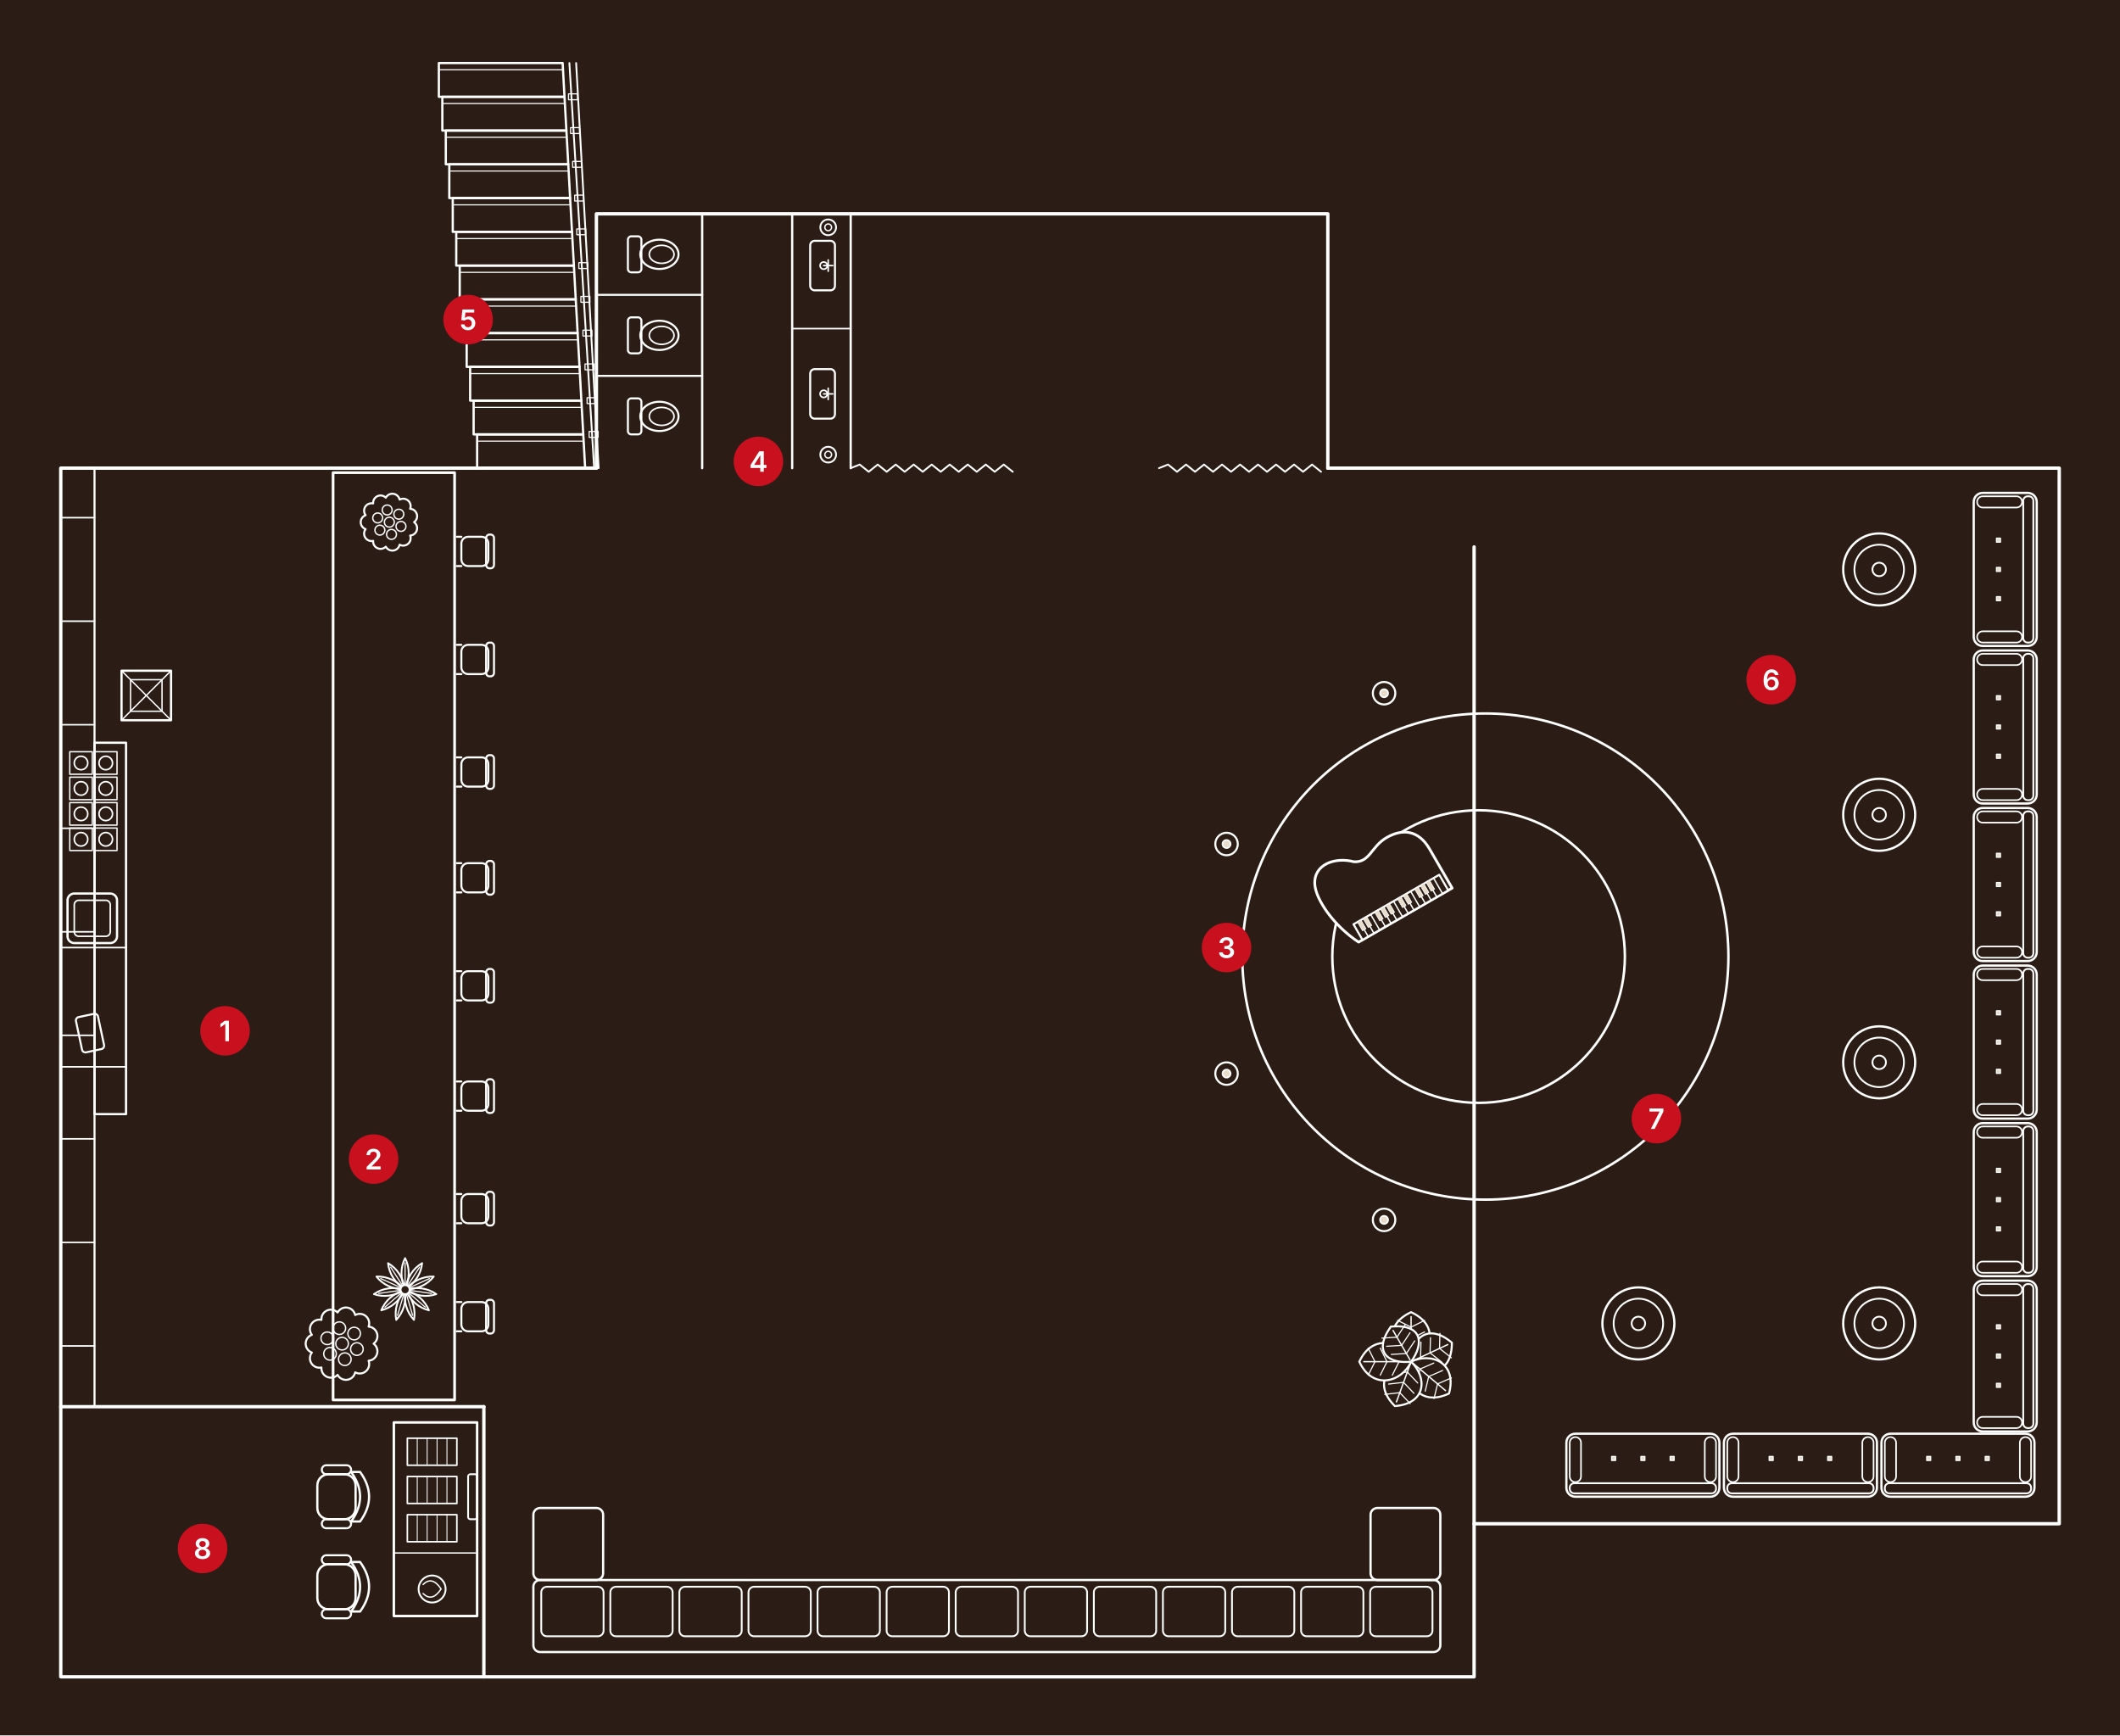
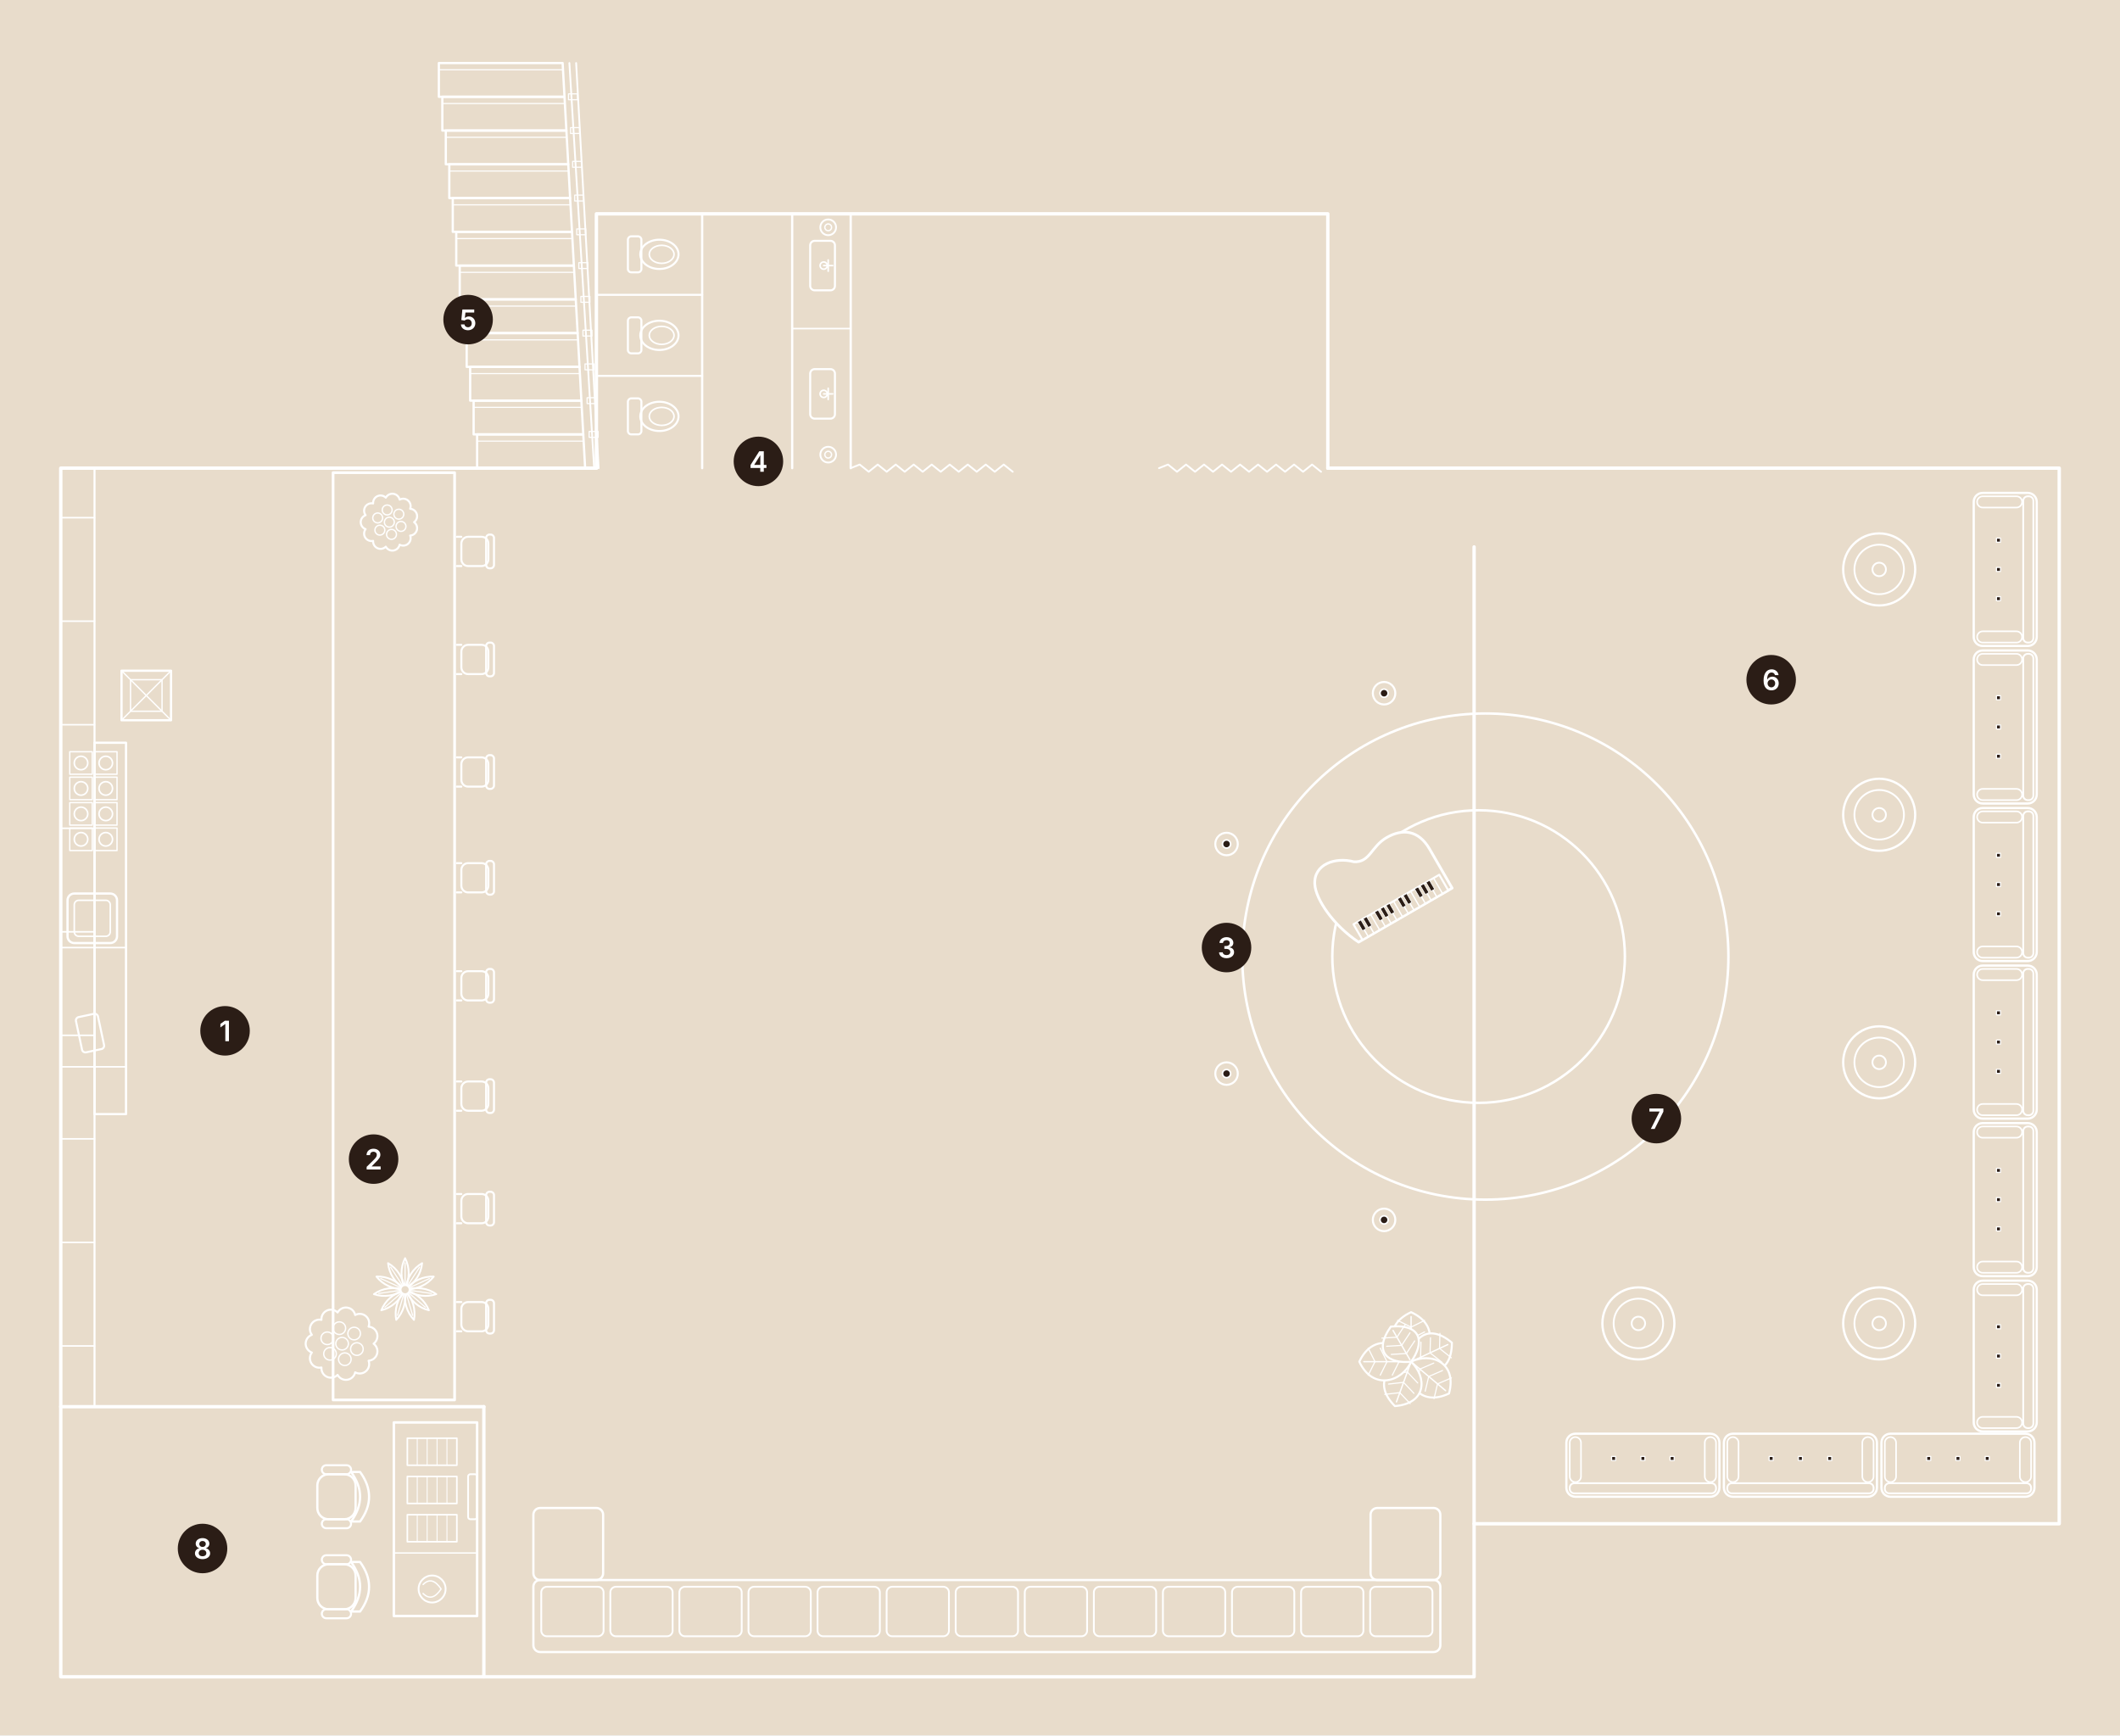
<svg xmlns="http://www.w3.org/2000/svg" viewBox="0 0 942 771" width="942" height="771">
  <style>
  .p { stroke: #ffffff; fill: none; stroke-linecap: round; stroke-linejoin: round; }
  .p text { stroke: none; }
  .mk { fill: #fff; font-family: Inter, "Helvetica Neue", Arial, sans-serif; font-size: 12.5px; font-weight: 600; text-anchor: middle; }
  .tl { fill: #fff; font-family: "Helvetica Neue", Arial, "DejaVu Sans", sans-serif; font-size: 9.5px; text-anchor: middle; }
</style>
-   <rect width="942" height="771" fill="#2b1d16" />
+   <rect width="942" height="771" fill="#e8dccb" />
  <g class="p">
    <path d="M27 208 L265 208 M590 208 L915 208 L915 677 L655 677 L655 745 L27 745 L27 208" stroke-width="1.5" fill="none" />
    <line x1="42" y1="208" x2="42" y2="625" stroke-width="0.9" />
    <line x1="27" y1="230" x2="42" y2="230" stroke-width="0.7" />
    <line x1="27" y1="276" x2="42" y2="276" stroke-width="0.7" />
    <line x1="27" y1="322" x2="42" y2="322" stroke-width="0.7" />
    <line x1="27" y1="368" x2="42" y2="368" stroke-width="0.7" />
    <line x1="27" y1="414" x2="42" y2="414" stroke-width="0.7" />
    <line x1="27" y1="460" x2="42" y2="460" stroke-width="0.7" />
    <line x1="27" y1="506" x2="42" y2="506" stroke-width="0.7" />
    <line x1="27" y1="552" x2="42" y2="552" stroke-width="0.7" />
    <line x1="27" y1="598" x2="42" y2="598" stroke-width="0.7" />
    <line x1="655" y1="243" x2="655" y2="677" stroke-width="1.5" />
    <line x1="27" y1="625" x2="215" y2="625" stroke-width="1.5" />
    <line x1="215" y1="625" x2="215" y2="745" stroke-width="1.5" />
    <rect x="42" y="330" width="14" height="165" rx="0" stroke-width="1.0" fill="none" />
    <rect x="54" y="298" width="22" height="22" rx="0" stroke-width="1.0" fill="none" />
    <line x1="54" y1="298" x2="76" y2="320" stroke-width="0.6" />
    <line x1="76" y1="298" x2="54" y2="320" stroke-width="0.6" />
    <rect x="58" y="302" width="14" height="14" rx="0" stroke-width="0.6" fill="none" />
    <rect x="31" y="334" width="10" height="10" rx="0" stroke-width="0.6" fill="none" />
    <circle cx="36" cy="339" r="3" stroke-width="0.7" fill="none" />
    <rect x="42" y="334" width="10" height="10" rx="0" stroke-width="0.6" fill="none" />
    <circle cx="47" cy="339" r="3" stroke-width="0.7" fill="none" />
    <rect x="31" y="345.3" width="10" height="10" rx="0" stroke-width="0.6" fill="none" />
    <circle cx="36" cy="350.3" r="3" stroke-width="0.7" fill="none" />
    <rect x="42" y="345.3" width="10" height="10" rx="0" stroke-width="0.6" fill="none" />
    <circle cx="47" cy="350.3" r="3" stroke-width="0.7" fill="none" />
    <rect x="31" y="356.6" width="10" height="10" rx="0" stroke-width="0.6" fill="none" />
    <circle cx="36" cy="361.6" r="3" stroke-width="0.7" fill="none" />
    <rect x="42" y="356.6" width="10" height="10" rx="0" stroke-width="0.6" fill="none" />
    <circle cx="47" cy="361.6" r="3" stroke-width="0.7" fill="none" />
    <rect x="31" y="367.9" width="10" height="10" rx="0" stroke-width="0.6" fill="none" />
    <circle cx="36" cy="372.9" r="3" stroke-width="0.7" fill="none" />
    <rect x="42" y="367.9" width="10" height="10" rx="0" stroke-width="0.6" fill="none" />
    <circle cx="47" cy="372.9" r="3" stroke-width="0.7" fill="none" />
    <rect x="30" y="397" width="22" height="22" rx="3" stroke-width="1.0" fill="none" />
    <rect x="33" y="400" width="16" height="16" rx="2" stroke-width="0.7" fill="none" />
    <line x1="27" y1="421" x2="56" y2="421" stroke-width="0.7" />
    <line x1="27" y1="474" x2="56" y2="474" stroke-width="0.7" />
    <g transform="translate(40 459) rotate(-12) scale(1)">
      <rect x="-5" y="-8" width="10" height="16" rx="1.5" stroke-width="0.9" fill="none" />
    </g>
    <rect x="148" y="210" width="54" height="412" rx="0" stroke-width="1.2" fill="none" />
    <rect x="205" y="238.5" width="12" height="13" rx="3" stroke-width="0.9" fill="none" />
    <rect x="216" y="237.5" width="3.5" height="15" rx="1.5" stroke-width="0.9" fill="none" />
    <line x1="205" y1="238.5" x2="203" y2="238.5" stroke-width="0.9" />
    <line x1="205" y1="251.5" x2="203" y2="251.5" stroke-width="0.9" />
    <rect x="205" y="286.5" width="12" height="13" rx="3" stroke-width="0.9" fill="none" />
    <rect x="216" y="285.5" width="3.5" height="15" rx="1.5" stroke-width="0.9" fill="none" />
    <line x1="205" y1="286.5" x2="203" y2="286.5" stroke-width="0.9" />
    <line x1="205" y1="299.5" x2="203" y2="299.5" stroke-width="0.9" />
    <rect x="205" y="336.5" width="12" height="13" rx="3" stroke-width="0.9" fill="none" />
    <rect x="216" y="335.5" width="3.5" height="15" rx="1.5" stroke-width="0.9" fill="none" />
    <line x1="205" y1="336.5" x2="203" y2="336.5" stroke-width="0.9" />
    <line x1="205" y1="349.5" x2="203" y2="349.5" stroke-width="0.9" />
    <rect x="205" y="383.5" width="12" height="13" rx="3" stroke-width="0.9" fill="none" />
    <rect x="216" y="382.5" width="3.5" height="15" rx="1.5" stroke-width="0.9" fill="none" />
    <line x1="205" y1="383.5" x2="203" y2="383.5" stroke-width="0.9" />
    <line x1="205" y1="396.5" x2="203" y2="396.5" stroke-width="0.9" />
    <rect x="205" y="431.5" width="12" height="13" rx="3" stroke-width="0.9" fill="none" />
    <rect x="216" y="430.5" width="3.5" height="15" rx="1.5" stroke-width="0.9" fill="none" />
    <line x1="205" y1="431.5" x2="203" y2="431.5" stroke-width="0.9" />
    <line x1="205" y1="444.5" x2="203" y2="444.5" stroke-width="0.9" />
    <rect x="205" y="480.5" width="12" height="13" rx="3" stroke-width="0.9" fill="none" />
    <rect x="216" y="479.5" width="3.5" height="15" rx="1.5" stroke-width="0.9" fill="none" />
    <line x1="205" y1="480.5" x2="203" y2="480.5" stroke-width="0.9" />
    <line x1="205" y1="493.5" x2="203" y2="493.5" stroke-width="0.9" />
    <rect x="205" y="530.5" width="12" height="13" rx="3" stroke-width="0.9" fill="none" />
    <rect x="216" y="529.5" width="3.5" height="15" rx="1.5" stroke-width="0.9" fill="none" />
    <line x1="205" y1="530.5" x2="203" y2="530.5" stroke-width="0.9" />
    <line x1="205" y1="543.5" x2="203" y2="543.5" stroke-width="0.9" />
    <rect x="205" y="578.5" width="12" height="13" rx="3" stroke-width="0.9" fill="none" />
    <rect x="216" y="577.5" width="3.5" height="15" rx="1.5" stroke-width="0.9" fill="none" />
    <line x1="205" y1="578.5" x2="203" y2="578.5" stroke-width="0.9" />
    <line x1="205" y1="591.5" x2="203" y2="591.5" stroke-width="0.9" />
    <path d="M184 232 A3.3 3.3 0 0 1 182.25 237.95 A3.3 3.3 0 0 1 177.57 242.01 A3.3 3.3 0 0 1 171.43 242.89 A3.3 3.3 0 0 1 165.8 240.31 A3.3 3.3 0 0 1 162.45 235.1 A3.3 3.3 0 0 1 162.45 228.9 A3.3 3.3 0 0 1 165.8 223.69 A3.3 3.3 0 0 1 171.43 221.11 A3.3 3.3 0 0 1 177.57 221.99 A3.3 3.3 0 0 1 182.25 226.05 A3.3 3.3 0 0 1 184 232 Z" stroke-width="0.9" fill="none" />
    <circle cx="178.17" cy="233.88" r="2.2" stroke-width="0.6" fill="none" />
    <circle cx="173.96" cy="237.42" r="2.2" stroke-width="0.6" fill="none" />
    <circle cx="168.79" cy="235.54" r="2.2" stroke-width="0.6" fill="none" />
    <circle cx="167.83" cy="230.12" r="2.2" stroke-width="0.6" fill="none" />
    <circle cx="172.04" cy="226.58" r="2.2" stroke-width="0.6" fill="none" />
    <circle cx="177.21" cy="228.46" r="2.2" stroke-width="0.6" fill="none" />
    <circle cx="173" cy="232" r="2.2" stroke-width="0.6" fill="none" />
    <g transform="translate(180 573) rotate(0) scale(1)">
      <path d="M0 0 Q3.2 -7.7 0 -14 Q-3.2 -7.7 0 0 Z" stroke-width="0.8" fill="none" />
      <line x1="0" y1="0" x2="0" y2="-11.9" stroke-width="0.5" />
    </g>
    <g transform="translate(180 573) rotate(32.73) scale(1)">
      <path d="M0 0 Q3.2 -7.7 0 -14 Q-3.2 -7.7 0 0 Z" stroke-width="0.8" fill="none" />
      <line x1="0" y1="0" x2="0" y2="-11.9" stroke-width="0.5" />
    </g>
    <g transform="translate(180 573) rotate(65.45) scale(1)">
      <path d="M0 0 Q3.2 -7.7 0 -14 Q-3.2 -7.7 0 0 Z" stroke-width="0.8" fill="none" />
      <line x1="0" y1="0" x2="0" y2="-11.9" stroke-width="0.5" />
    </g>
    <g transform="translate(180 573) rotate(98.18) scale(1)">
      <path d="M0 0 Q3.2 -7.7 0 -14 Q-3.2 -7.7 0 0 Z" stroke-width="0.8" fill="none" />
      <line x1="0" y1="0" x2="0" y2="-11.9" stroke-width="0.5" />
    </g>
    <g transform="translate(180 573) rotate(130.91) scale(1)">
      <path d="M0 0 Q3.2 -7.7 0 -14 Q-3.2 -7.7 0 0 Z" stroke-width="0.8" fill="none" />
      <line x1="0" y1="0" x2="0" y2="-11.9" stroke-width="0.5" />
    </g>
    <g transform="translate(180 573) rotate(163.64) scale(1)">
      <path d="M0 0 Q3.2 -7.7 0 -14 Q-3.2 -7.7 0 0 Z" stroke-width="0.8" fill="none" />
      <line x1="0" y1="0" x2="0" y2="-11.9" stroke-width="0.5" />
    </g>
    <g transform="translate(180 573) rotate(196.36) scale(1)">
      <path d="M0 0 Q3.2 -7.7 0 -14 Q-3.2 -7.7 0 0 Z" stroke-width="0.8" fill="none" />
      <line x1="0" y1="0" x2="0" y2="-11.9" stroke-width="0.5" />
    </g>
    <g transform="translate(180 573) rotate(229.09) scale(1)">
      <path d="M0 0 Q3.2 -7.7 0 -14 Q-3.2 -7.7 0 0 Z" stroke-width="0.8" fill="none" />
      <line x1="0" y1="0" x2="0" y2="-11.9" stroke-width="0.5" />
    </g>
    <g transform="translate(180 573) rotate(261.82) scale(1)">
      <path d="M0 0 Q3.2 -7.7 0 -14 Q-3.2 -7.7 0 0 Z" stroke-width="0.8" fill="none" />
      <line x1="0" y1="0" x2="0" y2="-11.9" stroke-width="0.5" />
    </g>
    <g transform="translate(180 573) rotate(294.55) scale(1)">
      <path d="M0 0 Q3.2 -7.7 0 -14 Q-3.2 -7.7 0 0 Z" stroke-width="0.8" fill="none" />
      <line x1="0" y1="0" x2="0" y2="-11.9" stroke-width="0.5" />
    </g>
    <g transform="translate(180 573) rotate(327.27) scale(1)">
      <path d="M0 0 Q3.2 -7.7 0 -14 Q-3.2 -7.7 0 0 Z" stroke-width="0.8" fill="none" />
      <line x1="0" y1="0" x2="0" y2="-11.9" stroke-width="0.5" />
    </g>
-     <circle cx="180" cy="573" r="2" stroke-width="0.8" fill="#2b1d16" />
+     <circle cx="180" cy="573" r="2" stroke-width="0.8" fill="#e8dccb" />
    <path d="M166 597 A4.2 4.2 0 0 1 163.78 604.57 A4.2 4.2 0 0 1 157.82 609.73 A4.2 4.2 0 0 1 150.01 610.86 A4.2 4.2 0 0 1 142.83 607.58 A4.2 4.2 0 0 1 138.57 600.94 A4.2 4.2 0 0 1 138.57 593.06 A4.2 4.2 0 0 1 142.83 586.42 A4.2 4.2 0 0 1 150.01 583.14 A4.2 4.2 0 0 1 157.82 584.27 A4.2 4.2 0 0 1 163.78 589.43 A4.2 4.2 0 0 1 166 597 Z" stroke-width="0.9" fill="none" />
    <circle cx="158.58" cy="599.39" r="2.8" stroke-width="0.6" fill="none" />
    <circle cx="153.22" cy="603.89" r="2.8" stroke-width="0.6" fill="none" />
    <circle cx="146.64" cy="601.5" r="2.8" stroke-width="0.6" fill="none" />
    <circle cx="145.42" cy="594.61" r="2.8" stroke-width="0.6" fill="none" />
    <circle cx="150.78" cy="590.11" r="2.8" stroke-width="0.6" fill="none" />
    <circle cx="157.36" cy="592.5" r="2.8" stroke-width="0.6" fill="none" />
    <circle cx="152" cy="597" r="2.8" stroke-width="0.6" fill="none" />
    <rect x="175" y="632" width="37" height="86" rx="0" stroke-width="1.1" fill="none" />
    <rect x="181" y="639" width="22" height="12" rx="0" stroke-width="0.7" fill="none" />
    <line x1="185.4" y1="639" x2="185.4" y2="651" stroke-width="0.4" />
    <line x1="189.8" y1="639" x2="189.8" y2="651" stroke-width="0.4" />
    <line x1="194.2" y1="639" x2="194.2" y2="651" stroke-width="0.4" />
    <line x1="198.6" y1="639" x2="198.6" y2="651" stroke-width="0.4" />
    <rect x="181" y="656" width="22" height="12" rx="0" stroke-width="0.7" fill="none" />
    <line x1="185.4" y1="656" x2="185.4" y2="668" stroke-width="0.4" />
    <line x1="189.8" y1="656" x2="189.8" y2="668" stroke-width="0.4" />
    <line x1="194.2" y1="656" x2="194.2" y2="668" stroke-width="0.4" />
    <line x1="198.6" y1="656" x2="198.6" y2="668" stroke-width="0.4" />
    <rect x="181" y="673" width="22" height="12" rx="0" stroke-width="0.7" fill="none" />
    <line x1="185.4" y1="673" x2="185.4" y2="685" stroke-width="0.4" />
    <line x1="189.8" y1="673" x2="189.8" y2="685" stroke-width="0.4" />
    <line x1="194.2" y1="673" x2="194.2" y2="685" stroke-width="0.4" />
    <line x1="198.6" y1="673" x2="198.6" y2="685" stroke-width="0.4" />
    <rect x="208" y="655" width="4" height="20" rx="1" stroke-width="0.8" fill="none" />
    <line x1="175" y1="690" x2="212" y2="690" stroke-width="0.6" />
    <circle cx="192" cy="706" r="6" stroke-width="0.8" fill="none" />
    <path d="M188 704 Q192 700 196 706 Q192 712 188 708" stroke-width="0.6" fill="none" />
    <g transform="translate(150 665) rotate(-90) scale(1)">
      <rect x="-10" y="-9" width="20" height="17" rx="5" stroke-width="1.0" fill="none" />
      <path d="M-11 6 Q0 14 11 6 L11 10 Q0 18 -11 10 Z" stroke-width="1.0" fill="none" />
      <rect x="-14" y="-7" width="4" height="13" rx="2" stroke-width="0.9" fill="none" />
      <rect x="10" y="-7" width="4" height="13" rx="2" stroke-width="0.9" fill="none" />
    </g>
    <g transform="translate(150 705) rotate(-90) scale(1)">
      <rect x="-10" y="-9" width="20" height="17" rx="5" stroke-width="1.0" fill="none" />
      <path d="M-11 6 Q0 14 11 6 L11 10 Q0 18 -11 10 Z" stroke-width="1.0" fill="none" />
      <rect x="-14" y="-7" width="4" height="13" rx="2" stroke-width="0.9" fill="none" />
      <rect x="10" y="-7" width="4" height="13" rx="2" stroke-width="0.9" fill="none" />
    </g>
    <path d="M195 28 L250 28 L250.83 43 L195 43 Z" stroke-width="1.0" fill="none" />
    <line x1="195" y1="31" x2="250" y2="31" stroke-width="0.5" />
    <path d="M196.55 43 L250.83 43 L251.67 58 L196.55 58 Z" stroke-width="1.0" fill="none" />
    <line x1="196.55" y1="46" x2="250.83" y2="46" stroke-width="0.5" />
    <path d="M198.09 58 L251.67 58 L252.5 73 L198.09 73 Z" stroke-width="1.0" fill="none" />
    <line x1="198.09" y1="61" x2="251.67" y2="61" stroke-width="0.5" />
    <path d="M199.64 73 L252.5 73 L253.33 88 L199.64 88 Z" stroke-width="1.0" fill="none" />
    <line x1="199.64" y1="76" x2="252.5" y2="76" stroke-width="0.5" />
    <path d="M201.18 88 L253.33 88 L254.17 103 L201.18 103 Z" stroke-width="1.0" fill="none" />
    <line x1="201.18" y1="91" x2="253.33" y2="91" stroke-width="0.5" />
    <path d="M202.73 103 L254.17 103 L255 118 L202.73 118 Z" stroke-width="1.0" fill="none" />
    <line x1="202.73" y1="106" x2="254.17" y2="106" stroke-width="0.5" />
    <path d="M204.27 118 L255 118 L255.83 133 L204.27 133 Z" stroke-width="1.0" fill="none" />
    <line x1="204.27" y1="121" x2="255" y2="121" stroke-width="0.5" />
    <path d="M205.82 133 L255.83 133 L256.67 148 L205.82 148 Z" stroke-width="1.0" fill="none" />
    <line x1="205.82" y1="136" x2="255.83" y2="136" stroke-width="0.5" />
    <path d="M207.36 148 L256.67 148 L257.5 163 L207.36 163 Z" stroke-width="1.0" fill="none" />
    <line x1="207.36" y1="151" x2="256.67" y2="151" stroke-width="0.5" />
    <path d="M208.91 163 L257.5 163 L258.33 178 L208.91 178 Z" stroke-width="1.0" fill="none" />
    <line x1="208.91" y1="166" x2="257.5" y2="166" stroke-width="0.5" />
    <path d="M210.45 178 L258.33 178 L259.17 193 L210.45 193 Z" stroke-width="1.0" fill="none" />
    <line x1="210.45" y1="181" x2="258.33" y2="181" stroke-width="0.5" />
    <path d="M212 193 L259.17 193 L260 208 L212 208 Z" stroke-width="1.0" fill="none" />
    <line x1="212" y1="196" x2="259.17" y2="196" stroke-width="0.5" />
    <line x1="253" y1="28" x2="264" y2="208" stroke-width="0.8" />
    <line x1="256" y1="28" x2="266" y2="208" stroke-width="0.8" />
    <rect x="252.62" y="41.7" width="4" height="2.6" rx="0" stroke-width="0.5" fill="none" />
    <rect x="253.53" y="56.7" width="4" height="2.6" rx="0" stroke-width="0.5" fill="none" />
    <rect x="254.45" y="71.7" width="4" height="2.6" rx="0" stroke-width="0.5" fill="none" />
    <rect x="255.37" y="86.7" width="4" height="2.6" rx="0" stroke-width="0.5" fill="none" />
    <rect x="256.28" y="101.7" width="4" height="2.6" rx="0" stroke-width="0.5" fill="none" />
    <rect x="257.2" y="116.7" width="4" height="2.6" rx="0" stroke-width="0.5" fill="none" />
    <rect x="258.12" y="131.7" width="4" height="2.6" rx="0" stroke-width="0.5" fill="none" />
    <rect x="259.03" y="146.7" width="4" height="2.6" rx="0" stroke-width="0.5" fill="none" />
    <rect x="259.95" y="161.7" width="4" height="2.6" rx="0" stroke-width="0.5" fill="none" />
    <rect x="260.87" y="176.7" width="4" height="2.6" rx="0" stroke-width="0.5" fill="none" />
    <rect x="261.78" y="191.7" width="4" height="2.6" rx="0" stroke-width="0.5" fill="none" />
    <path d="M265 208 L265 95 L590 95 L590 208" stroke-width="1.5" fill="none" />
    <line x1="312" y1="95" x2="312" y2="208" stroke-width="1.0" />
    <line x1="265" y1="131" x2="312" y2="131" stroke-width="0.9" />
    <line x1="265" y1="167" x2="312" y2="167" stroke-width="0.9" />
    <g transform="translate(285 113) rotate(0) scale(1)">
      <rect x="-6" y="-8" width="6" height="16" rx="1.5" stroke-width="0.9" fill="none" />
      <ellipse cx="8" cy="0" rx="8.5" ry="6.5" stroke-width="0.9" />
      <ellipse cx="9" cy="0" rx="5.5" ry="4" stroke-width="0.7" />
    </g>
    <g transform="translate(285 149) rotate(0) scale(1)">
      <rect x="-6" y="-8" width="6" height="16" rx="1.5" stroke-width="0.9" fill="none" />
      <ellipse cx="8" cy="0" rx="8.5" ry="6.5" stroke-width="0.9" />
      <ellipse cx="9" cy="0" rx="5.5" ry="4" stroke-width="0.7" />
    </g>
    <g transform="translate(285 185) rotate(0) scale(1)">
      <rect x="-6" y="-8" width="6" height="16" rx="1.5" stroke-width="0.9" fill="none" />
      <ellipse cx="8" cy="0" rx="8.5" ry="6.5" stroke-width="0.9" />
      <ellipse cx="9" cy="0" rx="5.5" ry="4" stroke-width="0.7" />
    </g>
    <line x1="352" y1="95" x2="352" y2="208" stroke-width="1.0" />
    <line x1="378" y1="95" x2="378" y2="208" stroke-width="1.0" />
    <rect x="360" y="107" width="11" height="22" rx="2" stroke-width="0.9" fill="none" />
    <circle cx="366" cy="118" r="1.6" stroke-width="0.7" fill="none" />
    <line x1="366" y1="118" x2="370" y2="118" stroke-width="0.7" />
    <line x1="368" y1="115.5" x2="368" y2="120.5" stroke-width="0.7" />
    <rect x="360" y="164" width="11" height="22" rx="2" stroke-width="0.9" fill="none" />
    <circle cx="366" cy="175" r="1.6" stroke-width="0.7" fill="none" />
    <line x1="366" y1="175" x2="370" y2="175" stroke-width="0.7" />
    <line x1="368" y1="172.5" x2="368" y2="177.5" stroke-width="0.7" />
    <circle cx="368" cy="101" r="3.5" stroke-width="0.8" fill="none" />
    <circle cx="368" cy="101" r="1.5" stroke-width="0.6" fill="none" />
    <circle cx="368" cy="202" r="3.5" stroke-width="0.8" fill="none" />
    <circle cx="368" cy="202" r="1.5" stroke-width="0.6" fill="none" />
    <line x1="352" y1="146" x2="378" y2="146" stroke-width="0.7" />
    <path d="M378 208 L382 206.4 L386 209.6 L390 206.4 L394 209.6 L398 206.4 L402 209.6 L406 206.4 L410 209.6 L414 206.4 L418 209.6 L422 206.4 L426 209.6 L430 206.4 L434 209.6 L438 206.4 L442 209.6 L446 206.4 L450 209.6" stroke-width="0.8" fill="none" />
    <path d="M515 208 L519 206.4 L523 209.6 L527 206.4 L531 209.6 L535 206.4 L539 209.6 L543 206.4 L547 209.6 L551 206.4 L555 209.6 L559 206.4 L563 209.6 L567 206.4 L571 209.6 L575 206.4 L579 209.6 L583 206.4 L587 209.6" stroke-width="0.8" fill="none" />
    <circle cx="660" cy="425" r="108" stroke-width="1.1" fill="none" />
    <circle cx="657" cy="425" r="65" stroke-width="1.1" fill="none" />
    <g transform="translate(612 393) rotate(-30) scale(1)">
-       <path d="M-20 18 L28 18 L28 -2 C28 -12 22 -16 14 -16 C6 -16 2 -10 -4 -14 C-10 -20 -20 -22 -24 -14 C-27 -8 -26 6 -20 18 Z" stroke-width="1.2" fill="#2b1d16" />
-       <rect x="-18" y="10" width="44" height="8" rx="0" stroke-width="0.9" fill="#2b1d16" />
+       <path d="M-20 18 L28 18 L28 -2 C28 -12 22 -16 14 -16 C6 -16 2 -10 -4 -14 C-10 -20 -20 -22 -24 -14 C-27 -8 -26 6 -20 18 Z" stroke-width="1.2" fill="#e8dccb" />
+       <rect x="-18" y="10" width="44" height="8" rx="0" stroke-width="0.9" fill="#e8dccb" />
      <line x1="-15.07" y1="10" x2="-15.07" y2="18" stroke-width="0.6" />
      <line x1="-12.13" y1="10" x2="-12.13" y2="18" stroke-width="0.6" />
      <line x1="-9.2" y1="10" x2="-9.2" y2="18" stroke-width="0.6" />
      <line x1="-6.27" y1="10" x2="-6.27" y2="18" stroke-width="0.6" />
      <line x1="-3.33" y1="10" x2="-3.33" y2="18" stroke-width="0.6" />
      <line x1="-0.4" y1="10" x2="-0.4" y2="18" stroke-width="0.6" />
      <line x1="2.53" y1="10" x2="2.53" y2="18" stroke-width="0.6" />
      <line x1="5.47" y1="10" x2="5.47" y2="18" stroke-width="0.6" />
      <line x1="8.4" y1="10" x2="8.4" y2="18" stroke-width="0.6" />
      <line x1="11.33" y1="10" x2="11.33" y2="18" stroke-width="0.6" />
      <line x1="14.27" y1="10" x2="14.27" y2="18" stroke-width="0.6" />
      <line x1="17.2" y1="10" x2="17.2" y2="18" stroke-width="0.6" />
      <line x1="20.13" y1="10" x2="20.13" y2="18" stroke-width="0.6" />
      <line x1="23.07" y1="10" x2="23.07" y2="18" stroke-width="0.6" />
-       <rect x="-15.97" y="10" width="1.8" height="4.5" rx="0" stroke-width="0.3" fill="#e8dccb" />
-       <rect x="-13.03" y="10" width="1.8" height="4.5" rx="0" stroke-width="0.3" fill="#e8dccb" />
-       <rect x="-7.17" y="10" width="1.8" height="4.5" rx="0" stroke-width="0.3" fill="#e8dccb" />
-       <rect x="-4.23" y="10" width="1.8" height="4.5" rx="0" stroke-width="0.3" fill="#e8dccb" />
-       <rect x="-1.3" y="10" width="1.8" height="4.5" rx="0" stroke-width="0.3" fill="#e8dccb" />
-       <rect x="4.57" y="10" width="1.8" height="4.5" rx="0" stroke-width="0.3" fill="#e8dccb" />
-       <rect x="7.5" y="10" width="1.8" height="4.5" rx="0" stroke-width="0.3" fill="#e8dccb" />
-       <rect x="13.37" y="10" width="1.8" height="4.5" rx="0" stroke-width="0.3" fill="#e8dccb" />
-       <rect x="16.3" y="10" width="1.8" height="4.5" rx="0" stroke-width="0.3" fill="#e8dccb" />
-       <rect x="19.23" y="10" width="1.8" height="4.5" rx="0" stroke-width="0.3" fill="#e8dccb" />
+       <rect x="-15.97" y="10" width="1.8" height="4.5" rx="0" stroke-width="0.3" fill="#2b1d16" />
+       <rect x="-13.03" y="10" width="1.8" height="4.5" rx="0" stroke-width="0.3" fill="#2b1d16" />
+       <rect x="-7.17" y="10" width="1.8" height="4.5" rx="0" stroke-width="0.3" fill="#2b1d16" />
+       <rect x="-4.23" y="10" width="1.8" height="4.5" rx="0" stroke-width="0.3" fill="#2b1d16" />
+       <rect x="-1.3" y="10" width="1.8" height="4.5" rx="0" stroke-width="0.3" fill="#2b1d16" />
+       <rect x="4.57" y="10" width="1.8" height="4.5" rx="0" stroke-width="0.3" fill="#2b1d16" />
+       <rect x="7.5" y="10" width="1.8" height="4.5" rx="0" stroke-width="0.3" fill="#2b1d16" />
+       <rect x="13.37" y="10" width="1.8" height="4.5" rx="0" stroke-width="0.3" fill="#2b1d16" />
+       <rect x="16.3" y="10" width="1.8" height="4.5" rx="0" stroke-width="0.3" fill="#2b1d16" />
+       <rect x="19.23" y="10" width="1.8" height="4.5" rx="0" stroke-width="0.3" fill="#2b1d16" />
    </g>
    <circle cx="545" cy="375" r="5" stroke-width="0.9" fill="none" />
-     <circle cx="545" cy="375" r="1.8" stroke-width="0.7" fill="#e8dccb" />
+     <circle cx="545" cy="375" r="1.8" stroke-width="0.7" fill="#2b1d16" />
    <circle cx="545" cy="477" r="5" stroke-width="0.9" fill="none" />
-     <circle cx="545" cy="477" r="1.8" stroke-width="0.7" fill="#e8dccb" />
+     <circle cx="545" cy="477" r="1.8" stroke-width="0.7" fill="#2b1d16" />
    <circle cx="615" cy="308" r="5" stroke-width="0.9" fill="none" />
-     <circle cx="615" cy="308" r="1.8" stroke-width="0.7" fill="#e8dccb" />
+     <circle cx="615" cy="308" r="1.8" stroke-width="0.7" fill="#2b1d16" />
    <circle cx="615" cy="542" r="5" stroke-width="0.9" fill="none" />
-     <circle cx="615" cy="542" r="1.8" stroke-width="0.7" fill="#e8dccb" />
+     <circle cx="615" cy="542" r="1.8" stroke-width="0.7" fill="#2b1d16" />
    <g transform="translate(627 605) rotate(0) scale(1)">
-       <path d="M0 0 C9 -4 13 -16 0 -22 C-13 -16 -9 -4 0 0 Z" stroke-width="0.9" fill="#2b1d16" />
+       <path d="M0 0 C9 -4 13 -16 0 -22 C-13 -16 -9 -4 0 0 Z" stroke-width="0.9" fill="#e8dccb" />
      <line x1="0" y1="-1" x2="0" y2="-20" stroke-width="0.6" />
      <line x1="0" y1="-5.12" x2="6" y2="-8.12" stroke-width="0.5" />
      <line x1="0" y1="-5.12" x2="-6" y2="-8.12" stroke-width="0.5" />
      <line x1="0" y1="-10.23" x2="6" y2="-13.23" stroke-width="0.5" />
      <line x1="0" y1="-10.23" x2="-6" y2="-13.23" stroke-width="0.5" />
      <line x1="0" y1="-15.35" x2="6" y2="-18.35" stroke-width="0.5" />
      <line x1="0" y1="-15.35" x2="-6" y2="-18.35" stroke-width="0.5" />
    </g>
    <g transform="translate(627 605) rotate(65) scale(1)">
-       <path d="M0 0 C9 -4 13 -14 0 -20 C-13 -14 -9 -4 0 0 Z" stroke-width="0.9" fill="#2b1d16" />
+       <path d="M0 0 C9 -4 13 -14 0 -20 C-13 -14 -9 -4 0 0 Z" stroke-width="0.9" fill="#e8dccb" />
      <line x1="0" y1="-1" x2="0" y2="-18" stroke-width="0.6" />
      <line x1="0" y1="-4.65" x2="6" y2="-7.65" stroke-width="0.5" />
      <line x1="0" y1="-4.65" x2="-6" y2="-7.65" stroke-width="0.5" />
      <line x1="0" y1="-9.3" x2="6" y2="-12.3" stroke-width="0.5" />
      <line x1="0" y1="-9.3" x2="-6" y2="-12.3" stroke-width="0.5" />
      <line x1="0" y1="-13.95" x2="6" y2="-16.95" stroke-width="0.5" />
      <line x1="0" y1="-13.95" x2="-6" y2="-16.95" stroke-width="0.5" />
    </g>
    <g transform="translate(627 605) rotate(130) scale(1)">
-       <path d="M0 0 C9 -4 13 -16 0 -22 C-13 -16 -9 -4 0 0 Z" stroke-width="0.9" fill="#2b1d16" />
+       <path d="M0 0 C9 -4 13 -16 0 -22 C-13 -16 -9 -4 0 0 Z" stroke-width="0.9" fill="#e8dccb" />
      <line x1="0" y1="-1" x2="0" y2="-20" stroke-width="0.6" />
      <line x1="0" y1="-5.12" x2="6" y2="-8.12" stroke-width="0.5" />
      <line x1="0" y1="-5.12" x2="-6" y2="-8.12" stroke-width="0.5" />
      <line x1="0" y1="-10.23" x2="6" y2="-13.23" stroke-width="0.5" />
      <line x1="0" y1="-10.23" x2="-6" y2="-13.23" stroke-width="0.5" />
      <line x1="0" y1="-15.35" x2="6" y2="-18.35" stroke-width="0.5" />
      <line x1="0" y1="-15.35" x2="-6" y2="-18.35" stroke-width="0.5" />
    </g>
    <g transform="translate(627 605) rotate(200) scale(1)">
-       <path d="M0 0 C9 -4 13 -15 0 -21 C-13 -15 -9 -4 0 0 Z" stroke-width="0.9" fill="#2b1d16" />
+       <path d="M0 0 C9 -4 13 -15 0 -21 C-13 -15 -9 -4 0 0 Z" stroke-width="0.9" fill="#e8dccb" />
      <line x1="0" y1="-1" x2="0" y2="-19" stroke-width="0.6" />
      <line x1="0" y1="-4.88" x2="6" y2="-7.88" stroke-width="0.5" />
      <line x1="0" y1="-4.88" x2="-6" y2="-7.88" stroke-width="0.5" />
      <line x1="0" y1="-9.77" x2="6" y2="-12.77" stroke-width="0.5" />
      <line x1="0" y1="-9.77" x2="-6" y2="-12.77" stroke-width="0.5" />
      <line x1="0" y1="-14.65" x2="6" y2="-17.65" stroke-width="0.5" />
      <line x1="0" y1="-14.65" x2="-6" y2="-17.65" stroke-width="0.5" />
    </g>
    <g transform="translate(627 605) rotate(270) scale(1)">
-       <path d="M0 0 C9 -4 13 -17 0 -23 C-13 -17 -9 -4 0 0 Z" stroke-width="0.9" fill="#2b1d16" />
+       <path d="M0 0 C9 -4 13 -17 0 -23 C-13 -17 -9 -4 0 0 Z" stroke-width="0.9" fill="#e8dccb" />
      <line x1="0" y1="-1" x2="0" y2="-21" stroke-width="0.6" />
      <line x1="0" y1="-5.35" x2="6" y2="-8.35" stroke-width="0.5" />
      <line x1="0" y1="-5.35" x2="-6" y2="-8.35" stroke-width="0.5" />
      <line x1="0" y1="-10.7" x2="6" y2="-13.7" stroke-width="0.5" />
      <line x1="0" y1="-10.7" x2="-6" y2="-13.7" stroke-width="0.5" />
      <line x1="0" y1="-16.05" x2="6" y2="-19.05" stroke-width="0.5" />
      <line x1="0" y1="-16.05" x2="-6" y2="-19.05" stroke-width="0.5" />
    </g>
    <g transform="translate(627 605) rotate(330) scale(1)">
-       <path d="M0 0 C9 -4 13 -12 0 -18 C-13 -12 -9 -4 0 0 Z" stroke-width="0.9" fill="#2b1d16" />
+       <path d="M0 0 C9 -4 13 -12 0 -18 C-13 -12 -9 -4 0 0 Z" stroke-width="0.9" fill="#e8dccb" />
      <line x1="0" y1="-1" x2="0" y2="-16" stroke-width="0.6" />
      <line x1="0" y1="-4.19" x2="6" y2="-7.19" stroke-width="0.5" />
      <line x1="0" y1="-4.19" x2="-6" y2="-7.19" stroke-width="0.5" />
      <line x1="0" y1="-8.37" x2="6" y2="-11.37" stroke-width="0.5" />
      <line x1="0" y1="-8.37" x2="-6" y2="-11.37" stroke-width="0.5" />
      <line x1="0" y1="-12.56" x2="6" y2="-15.56" stroke-width="0.5" />
      <line x1="0" y1="-12.56" x2="-6" y2="-15.56" stroke-width="0.5" />
    </g>
    <rect x="877" y="219" width="28" height="68" rx="4" stroke-width="1.0" fill="none" />
    <rect x="899" y="220.5" width="4.5" height="65" rx="2" stroke-width="0.8" fill="none" />
    <rect x="878.5" y="220.5" width="20" height="5" rx="2.5" stroke-width="0.7" fill="none" />
    <rect x="878.5" y="280.5" width="20" height="5" rx="2.5" stroke-width="0.7" fill="none" />
-     <rect x="887.1" y="239.1" width="1.8" height="1.8" rx="0" stroke-width="0.5" fill="#e8dccb" />
-     <rect x="887.1" y="252.1" width="1.8" height="1.8" rx="0" stroke-width="0.5" fill="#e8dccb" />
-     <rect x="887.1" y="265.1" width="1.8" height="1.8" rx="0" stroke-width="0.5" fill="#e8dccb" />
+     <rect x="887.1" y="239.1" width="1.8" height="1.8" rx="0" stroke-width="0.5" fill="#2b1d16" />
+     <rect x="887.1" y="252.1" width="1.8" height="1.8" rx="0" stroke-width="0.5" fill="#2b1d16" />
+     <rect x="887.1" y="265.1" width="1.8" height="1.8" rx="0" stroke-width="0.5" fill="#2b1d16" />
    <rect x="877" y="289" width="28" height="68" rx="4" stroke-width="1.0" fill="none" />
    <rect x="899" y="290.5" width="4.5" height="65" rx="2" stroke-width="0.8" fill="none" />
    <rect x="878.5" y="290.5" width="20" height="5" rx="2.5" stroke-width="0.7" fill="none" />
    <rect x="878.5" y="350.5" width="20" height="5" rx="2.5" stroke-width="0.7" fill="none" />
-     <rect x="887.1" y="309.1" width="1.8" height="1.8" rx="0" stroke-width="0.5" fill="#e8dccb" />
-     <rect x="887.1" y="322.1" width="1.8" height="1.8" rx="0" stroke-width="0.5" fill="#e8dccb" />
-     <rect x="887.1" y="335.1" width="1.8" height="1.8" rx="0" stroke-width="0.5" fill="#e8dccb" />
+     <rect x="887.1" y="309.1" width="1.8" height="1.8" rx="0" stroke-width="0.5" fill="#2b1d16" />
+     <rect x="887.1" y="322.1" width="1.8" height="1.8" rx="0" stroke-width="0.5" fill="#2b1d16" />
+     <rect x="887.1" y="335.1" width="1.8" height="1.8" rx="0" stroke-width="0.5" fill="#2b1d16" />
    <rect x="877" y="359" width="28" height="68" rx="4" stroke-width="1.0" fill="none" />
    <rect x="899" y="360.5" width="4.5" height="65" rx="2" stroke-width="0.8" fill="none" />
    <rect x="878.5" y="360.5" width="20" height="5" rx="2.5" stroke-width="0.7" fill="none" />
    <rect x="878.5" y="420.5" width="20" height="5" rx="2.5" stroke-width="0.7" fill="none" />
-     <rect x="887.1" y="379.1" width="1.8" height="1.8" rx="0" stroke-width="0.5" fill="#e8dccb" />
-     <rect x="887.1" y="392.1" width="1.8" height="1.8" rx="0" stroke-width="0.5" fill="#e8dccb" />
-     <rect x="887.1" y="405.1" width="1.8" height="1.8" rx="0" stroke-width="0.5" fill="#e8dccb" />
+     <rect x="887.1" y="379.1" width="1.8" height="1.8" rx="0" stroke-width="0.5" fill="#2b1d16" />
+     <rect x="887.1" y="392.1" width="1.8" height="1.8" rx="0" stroke-width="0.5" fill="#2b1d16" />
+     <rect x="887.1" y="405.1" width="1.8" height="1.8" rx="0" stroke-width="0.5" fill="#2b1d16" />
    <rect x="877" y="429" width="28" height="68" rx="4" stroke-width="1.0" fill="none" />
    <rect x="899" y="430.5" width="4.5" height="65" rx="2" stroke-width="0.8" fill="none" />
    <rect x="878.5" y="430.5" width="20" height="5" rx="2.5" stroke-width="0.7" fill="none" />
    <rect x="878.5" y="490.5" width="20" height="5" rx="2.5" stroke-width="0.7" fill="none" />
-     <rect x="887.1" y="449.1" width="1.8" height="1.8" rx="0" stroke-width="0.5" fill="#e8dccb" />
-     <rect x="887.1" y="462.1" width="1.8" height="1.8" rx="0" stroke-width="0.5" fill="#e8dccb" />
-     <rect x="887.1" y="475.1" width="1.8" height="1.8" rx="0" stroke-width="0.5" fill="#e8dccb" />
+     <rect x="887.1" y="449.1" width="1.8" height="1.8" rx="0" stroke-width="0.5" fill="#2b1d16" />
+     <rect x="887.1" y="462.1" width="1.8" height="1.8" rx="0" stroke-width="0.5" fill="#2b1d16" />
+     <rect x="887.1" y="475.1" width="1.8" height="1.8" rx="0" stroke-width="0.5" fill="#2b1d16" />
    <rect x="877" y="499" width="28" height="68" rx="4" stroke-width="1.0" fill="none" />
    <rect x="899" y="500.5" width="4.5" height="65" rx="2" stroke-width="0.8" fill="none" />
    <rect x="878.5" y="500.5" width="20" height="5" rx="2.5" stroke-width="0.7" fill="none" />
    <rect x="878.5" y="560.5" width="20" height="5" rx="2.5" stroke-width="0.7" fill="none" />
-     <rect x="887.1" y="519.1" width="1.8" height="1.8" rx="0" stroke-width="0.5" fill="#e8dccb" />
-     <rect x="887.1" y="532.1" width="1.8" height="1.8" rx="0" stroke-width="0.5" fill="#e8dccb" />
-     <rect x="887.1" y="545.1" width="1.8" height="1.8" rx="0" stroke-width="0.5" fill="#e8dccb" />
+     <rect x="887.1" y="519.1" width="1.8" height="1.8" rx="0" stroke-width="0.5" fill="#2b1d16" />
+     <rect x="887.1" y="532.1" width="1.8" height="1.8" rx="0" stroke-width="0.5" fill="#2b1d16" />
+     <rect x="887.1" y="545.1" width="1.8" height="1.8" rx="0" stroke-width="0.5" fill="#2b1d16" />
    <rect x="877" y="569" width="28" height="67" rx="4" stroke-width="1.0" fill="none" />
    <rect x="899" y="570.5" width="4.5" height="64" rx="2" stroke-width="0.8" fill="none" />
    <rect x="878.5" y="570.5" width="20" height="5" rx="2.5" stroke-width="0.7" fill="none" />
    <rect x="878.5" y="629.5" width="20" height="5" rx="2.5" stroke-width="0.7" fill="none" />
-     <rect x="887.1" y="588.6" width="1.8" height="1.8" rx="0" stroke-width="0.5" fill="#e8dccb" />
-     <rect x="887.1" y="601.6" width="1.8" height="1.8" rx="0" stroke-width="0.5" fill="#e8dccb" />
-     <rect x="887.1" y="614.6" width="1.8" height="1.8" rx="0" stroke-width="0.5" fill="#e8dccb" />
+     <rect x="887.1" y="588.6" width="1.8" height="1.8" rx="0" stroke-width="0.5" fill="#2b1d16" />
+     <rect x="887.1" y="601.6" width="1.8" height="1.8" rx="0" stroke-width="0.5" fill="#2b1d16" />
+     <rect x="887.1" y="614.6" width="1.8" height="1.8" rx="0" stroke-width="0.5" fill="#2b1d16" />
    <rect x="696" y="637" width="68" height="28" rx="4" stroke-width="1.0" fill="none" />
    <rect x="697.5" y="659" width="65" height="4.5" rx="2" stroke-width="0.8" fill="none" />
    <rect x="697.5" y="638.5" width="5" height="20" rx="2.5" stroke-width="0.7" fill="none" />
    <rect x="757.5" y="638.5" width="5" height="20" rx="2.5" stroke-width="0.7" fill="none" />
-     <rect x="716.1" y="647.1" width="1.8" height="1.8" rx="0" stroke-width="0.5" fill="#e8dccb" />
-     <rect x="729.1" y="647.1" width="1.8" height="1.8" rx="0" stroke-width="0.5" fill="#e8dccb" />
-     <rect x="742.1" y="647.1" width="1.8" height="1.8" rx="0" stroke-width="0.5" fill="#e8dccb" />
+     <rect x="716.1" y="647.1" width="1.8" height="1.8" rx="0" stroke-width="0.5" fill="#2b1d16" />
+     <rect x="729.1" y="647.1" width="1.8" height="1.8" rx="0" stroke-width="0.5" fill="#2b1d16" />
+     <rect x="742.1" y="647.1" width="1.8" height="1.8" rx="0" stroke-width="0.5" fill="#2b1d16" />
    <rect x="766" y="637" width="68" height="28" rx="4" stroke-width="1.0" fill="none" />
    <rect x="767.5" y="659" width="65" height="4.5" rx="2" stroke-width="0.8" fill="none" />
    <rect x="767.5" y="638.5" width="5" height="20" rx="2.5" stroke-width="0.7" fill="none" />
    <rect x="827.5" y="638.5" width="5" height="20" rx="2.5" stroke-width="0.7" fill="none" />
-     <rect x="786.1" y="647.1" width="1.8" height="1.8" rx="0" stroke-width="0.5" fill="#e8dccb" />
-     <rect x="799.1" y="647.1" width="1.8" height="1.8" rx="0" stroke-width="0.5" fill="#e8dccb" />
-     <rect x="812.1" y="647.1" width="1.8" height="1.8" rx="0" stroke-width="0.5" fill="#e8dccb" />
+     <rect x="786.1" y="647.1" width="1.8" height="1.8" rx="0" stroke-width="0.5" fill="#2b1d16" />
+     <rect x="799.1" y="647.1" width="1.8" height="1.8" rx="0" stroke-width="0.5" fill="#2b1d16" />
+     <rect x="812.1" y="647.1" width="1.8" height="1.8" rx="0" stroke-width="0.5" fill="#2b1d16" />
    <rect x="836" y="637" width="68" height="28" rx="4" stroke-width="1.0" fill="none" />
    <rect x="837.5" y="659" width="65" height="4.5" rx="2" stroke-width="0.8" fill="none" />
    <rect x="837.5" y="638.5" width="5" height="20" rx="2.5" stroke-width="0.7" fill="none" />
    <rect x="897.5" y="638.5" width="5" height="20" rx="2.5" stroke-width="0.7" fill="none" />
-     <rect x="856.1" y="647.1" width="1.8" height="1.8" rx="0" stroke-width="0.5" fill="#e8dccb" />
-     <rect x="869.1" y="647.1" width="1.8" height="1.8" rx="0" stroke-width="0.5" fill="#e8dccb" />
-     <rect x="882.1" y="647.1" width="1.8" height="1.8" rx="0" stroke-width="0.5" fill="#e8dccb" />
+     <rect x="856.1" y="647.1" width="1.8" height="1.8" rx="0" stroke-width="0.5" fill="#2b1d16" />
+     <rect x="869.1" y="647.1" width="1.8" height="1.8" rx="0" stroke-width="0.5" fill="#2b1d16" />
+     <rect x="882.1" y="647.1" width="1.8" height="1.8" rx="0" stroke-width="0.5" fill="#2b1d16" />
    <circle cx="835" cy="253" r="16" stroke-width="1.0" fill="none" />
    <circle cx="835" cy="253" r="11" stroke-width="0.8" fill="none" />
    <circle cx="835" cy="253" r="3" stroke-width="0.8" fill="none" />
    <circle cx="835" cy="362" r="16" stroke-width="1.0" fill="none" />
    <circle cx="835" cy="362" r="11" stroke-width="0.8" fill="none" />
    <circle cx="835" cy="362" r="3" stroke-width="0.8" fill="none" />
    <circle cx="835" cy="472" r="16" stroke-width="1.0" fill="none" />
    <circle cx="835" cy="472" r="11" stroke-width="0.8" fill="none" />
    <circle cx="835" cy="472" r="3" stroke-width="0.8" fill="none" />
    <circle cx="728" cy="588" r="16" stroke-width="1.0" fill="none" />
    <circle cx="728" cy="588" r="11" stroke-width="0.8" fill="none" />
    <circle cx="728" cy="588" r="3" stroke-width="0.8" fill="none" />
    <circle cx="835" cy="588" r="16" stroke-width="1.0" fill="none" />
    <circle cx="835" cy="588" r="11" stroke-width="0.8" fill="none" />
    <circle cx="835" cy="588" r="3" stroke-width="0.8" fill="none" />
    <rect x="237" y="670" width="31" height="32" rx="3" stroke-width="1.0" fill="none" />
    <rect x="609" y="670" width="31" height="32" rx="3" stroke-width="1.0" fill="none" />
    <rect x="237" y="702" width="403" height="32" rx="3" stroke-width="1.0" fill="none" />
    <rect x="240.5" y="705" width="27.69" height="22" rx="2.5" stroke-width="0.8" fill="none" />
    <rect x="271.19" y="705" width="27.69" height="22" rx="2.5" stroke-width="0.8" fill="none" />
    <rect x="301.88" y="705" width="27.69" height="22" rx="2.5" stroke-width="0.8" fill="none" />
    <rect x="332.58" y="705" width="27.69" height="22" rx="2.5" stroke-width="0.8" fill="none" />
    <rect x="363.27" y="705" width="27.69" height="22" rx="2.5" stroke-width="0.8" fill="none" />
    <rect x="393.96" y="705" width="27.69" height="22" rx="2.5" stroke-width="0.8" fill="none" />
    <rect x="424.65" y="705" width="27.69" height="22" rx="2.5" stroke-width="0.8" fill="none" />
    <rect x="455.35" y="705" width="27.69" height="22" rx="2.5" stroke-width="0.8" fill="none" />
    <rect x="486.04" y="705" width="27.69" height="22" rx="2.5" stroke-width="0.8" fill="none" />
    <rect x="516.73" y="705" width="27.69" height="22" rx="2.5" stroke-width="0.8" fill="none" />
    <rect x="547.42" y="705" width="27.69" height="22" rx="2.5" stroke-width="0.8" fill="none" />
    <rect x="578.12" y="705" width="27.69" height="22" rx="2.5" stroke-width="0.8" fill="none" />
    <rect x="608.81" y="705" width="27.69" height="22" rx="2.5" stroke-width="0.8" fill="none" />
-     <circle cx="100" cy="458" r="11" fill="#C8101F" stroke="none" />
+     <circle cx="100" cy="458" r="11" fill="#2b1d16" stroke="none" />
    <text x="100" y="462.6" class="mk">1</text>
-     <circle cx="166" cy="515" r="11" fill="#C8101F" stroke="none" />
+     <circle cx="166" cy="515" r="11" fill="#2b1d16" stroke="none" />
    <text x="166" y="519.6" class="mk">2</text>
-     <circle cx="545" cy="421" r="11" fill="#C8101F" stroke="none" />
+     <circle cx="545" cy="421" r="11" fill="#2b1d16" stroke="none" />
    <text x="545" y="425.6" class="mk">3</text>
-     <circle cx="337" cy="205" r="11" fill="#C8101F" stroke="none" />
+     <circle cx="337" cy="205" r="11" fill="#2b1d16" stroke="none" />
    <text x="337" y="209.6" class="mk">4</text>
-     <circle cx="208" cy="142" r="11" fill="#C8101F" stroke="none" />
+     <circle cx="208" cy="142" r="11" fill="#2b1d16" stroke="none" />
    <text x="208" y="146.6" class="mk">5</text>
-     <circle cx="787" cy="302" r="11" fill="#C8101F" stroke="none" />
+     <circle cx="787" cy="302" r="11" fill="#2b1d16" stroke="none" />
    <text x="787" y="306.6" class="mk">6</text>
-     <circle cx="736" cy="497" r="11" fill="#C8101F" stroke="none" />
+     <circle cx="736" cy="497" r="11" fill="#2b1d16" stroke="none" />
    <text x="736" y="501.6" class="mk">7</text>
-     <circle cx="90" cy="688" r="11" fill="#C8101F" stroke="none" />
+     <circle cx="90" cy="688" r="11" fill="#2b1d16" stroke="none" />
    <text x="90" y="692.6" class="mk">8</text>
  </g>
</svg>
